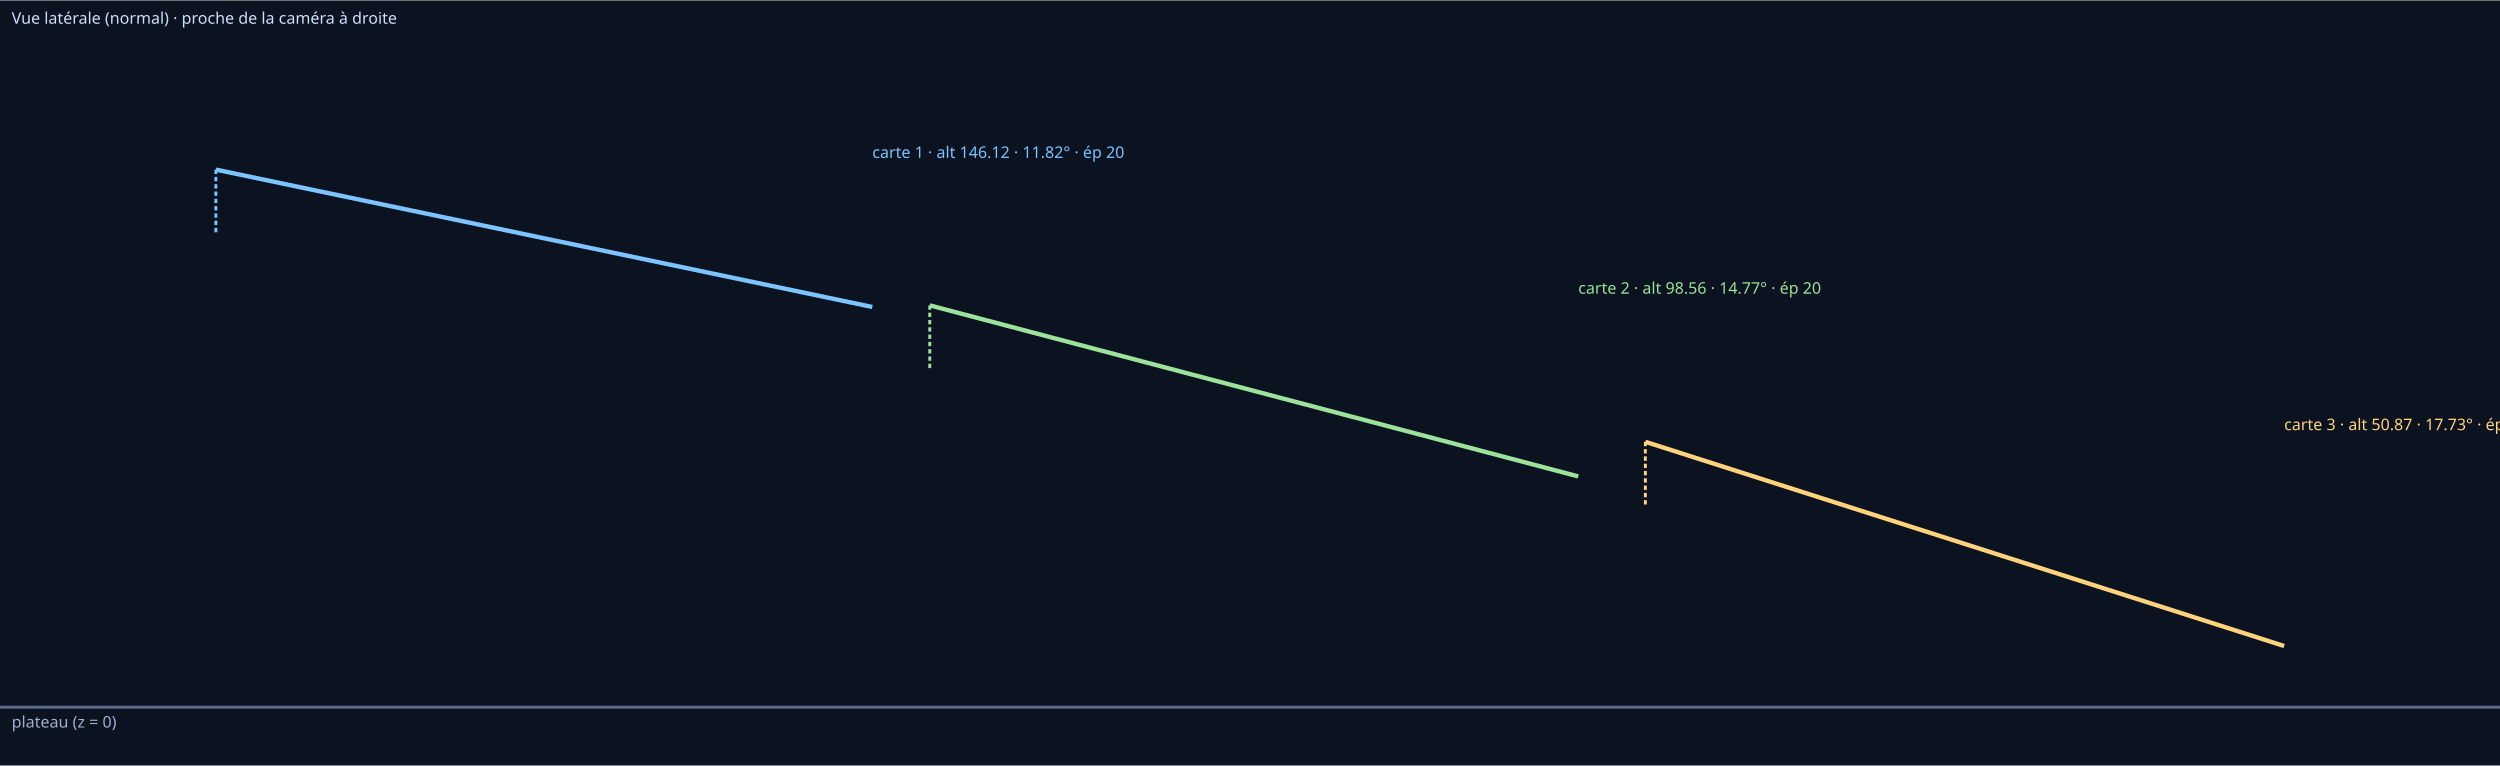
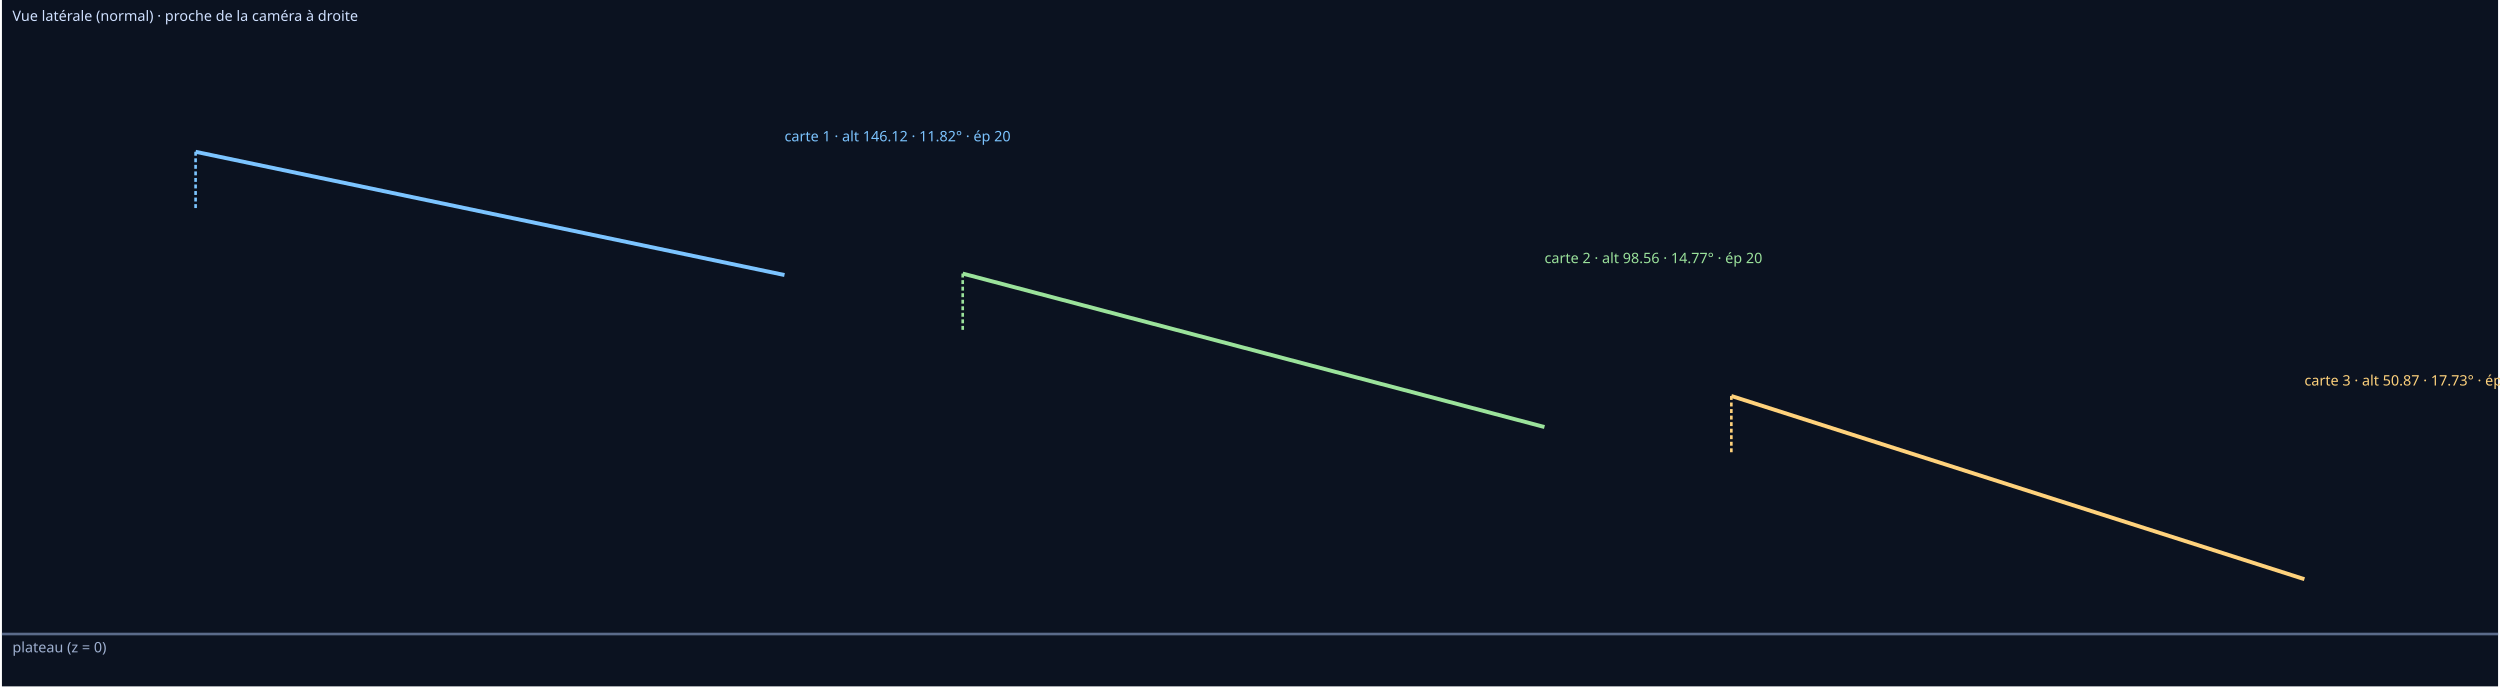
- <svg xmlns="http://www.w3.org/2000/svg" viewBox="0 0 1714.032 524.544" width="1100" height="337" font-family="sans-serif" font-size="11">
+ <svg xmlns="http://www.w3.org/2000/svg" viewBox="0 0 1907.632 524.544" width="1100" height="302" font-family="sans-serif" font-size="11">
  <rect width="100%" height="100%" fill="#0b1220" />
-   <line x1="0" x2="1714.032" y1="484.544" y2="484.544" stroke="#5b6b8a" stroke-width="2" />
+   <line x1="0" x2="1907.632" y1="484.544" y2="484.544" stroke="#5b6b8a" stroke-width="2" />
  <text x="8" y="498.544" fill="#9fb0d0">plateau (z = 0)</text>
  <polygon points="148,116 148,116 598.054,210.182 598.054,210.182" fill="none" stroke="#7cc4ff" stroke-width="3" />
  <line x1="148" y1="116" x2="148" y2="160" stroke="#7cc4ff" stroke-width="2" stroke-dasharray="3 2" />
  <text x="598.054" y="108" fill="#7cc4ff">carte 1 · alt 146.12 · 11.82° · ép 20</text>
-   <polygon points="637.456,209.082 637.456,209.082 1082.054,326.342 1082.054,326.342" fill="none" stroke="#9be29b" stroke-width="3" />
-   <line x1="637.456" y1="209.082" x2="637.456" y2="253.082" stroke="#9be29b" stroke-width="2" stroke-dasharray="3 2" />
-   <text x="1082.054" y="201.082" fill="#9be29b">carte 2 · alt 98.56 · 14.77° · ép 20</text>
-   <polygon points="1128.078,302.626 1128.078,302.626 1566.032,442.634 1566.032,442.634" fill="none" stroke="#ffd27c" stroke-width="3" />
-   <line x1="1128.078" y1="302.626" x2="1128.078" y2="346.626" stroke="#ffd27c" stroke-width="2" stroke-dasharray="3 2" />
-   <text x="1566.032" y="294.626" fill="#ffd27c">carte 3 · alt 50.87 · 17.73° · ép 20</text>
+   <polygon points="734.256,209.082 734.256,209.082 1178.854,326.342 1178.854,326.342" fill="none" stroke="#9be29b" stroke-width="3" />
+   <line x1="734.256" y1="209.082" x2="734.256" y2="253.082" stroke="#9be29b" stroke-width="2" stroke-dasharray="3 2" />
+   <text x="1178.854" y="201.082" fill="#9be29b">carte 2 · alt 98.56 · 14.77° · ép 20</text>
+   <polygon points="1321.678,302.626 1321.678,302.626 1759.632,442.634 1759.632,442.634" fill="none" stroke="#ffd27c" stroke-width="3" />
+   <line x1="1321.678" y1="302.626" x2="1321.678" y2="346.626" stroke="#ffd27c" stroke-width="2" stroke-dasharray="3 2" />
+   <text x="1759.632" y="294.626" fill="#ffd27c">carte 3 · alt 50.87 · 17.73° · ép 20</text>
  <text x="8" y="16" fill="#cfe0ff">Vue latérale (normal) · proche de la caméra à droite</text>
</svg>
